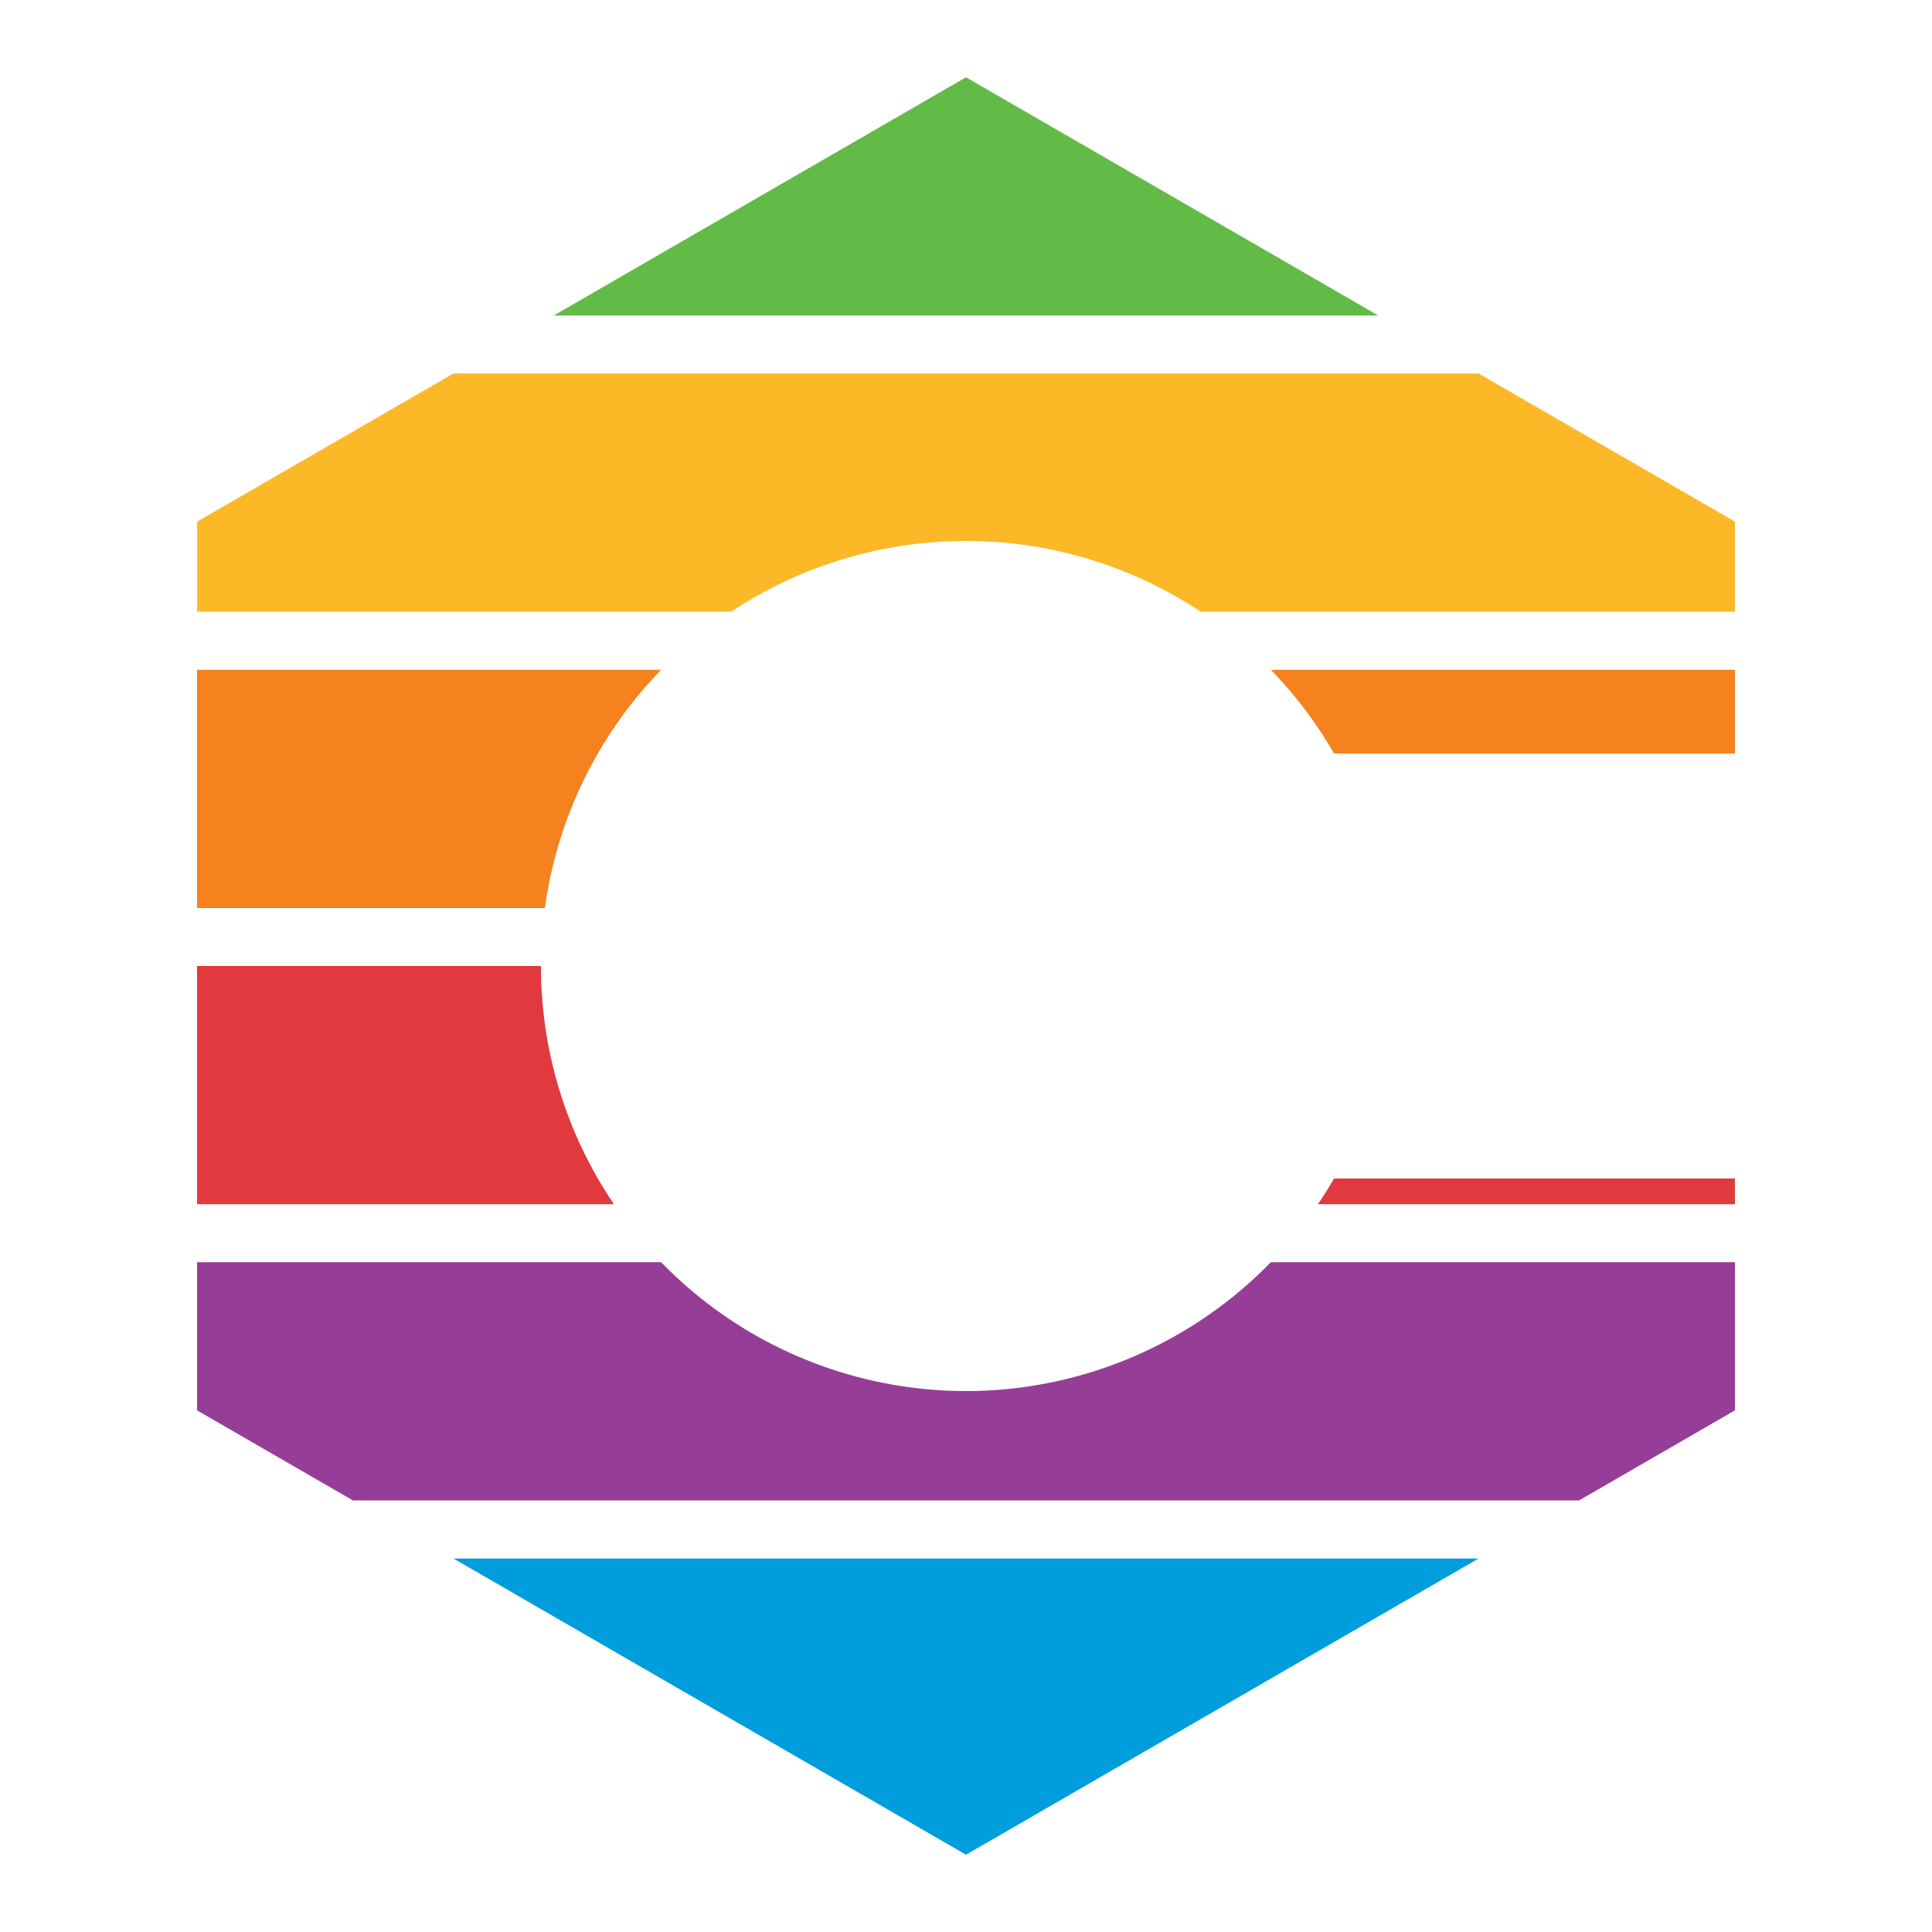
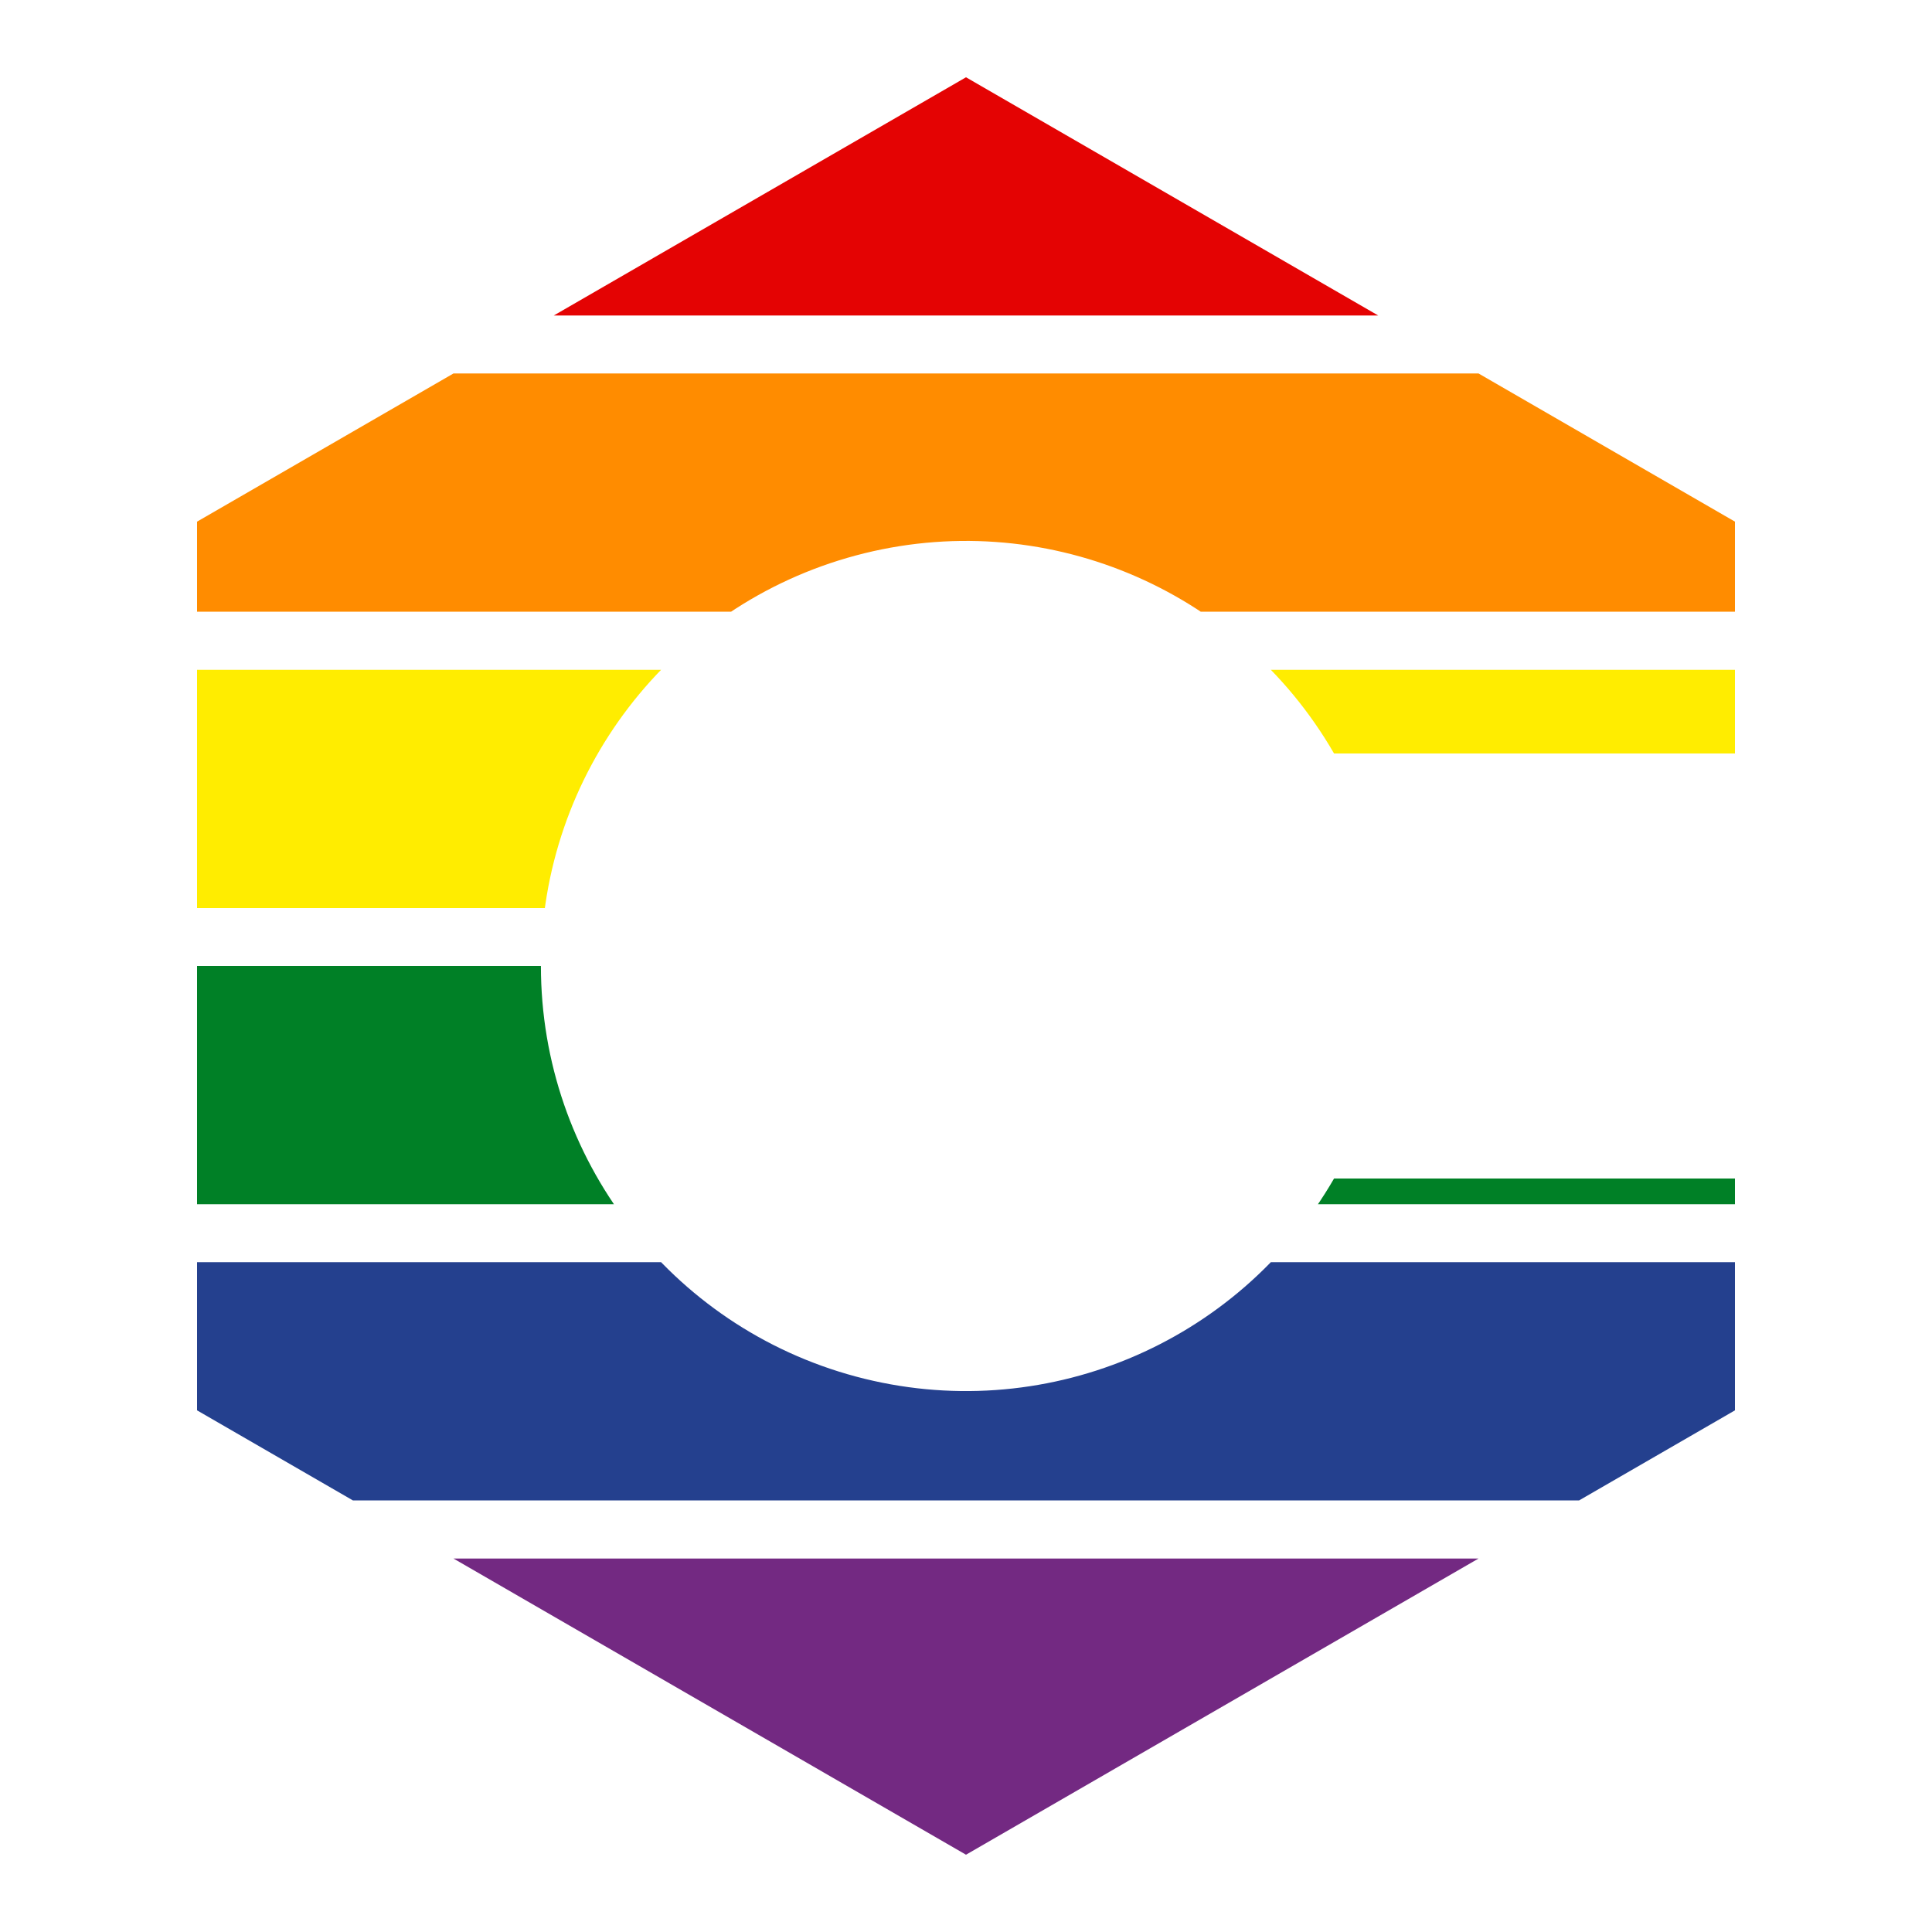
<svg xmlns="http://www.w3.org/2000/svg" viewBox="0 0 100 100" width="100" height="100" role="img" aria-label="Conductress mark">
  <defs>
    <clipPath id="pr-c">
      <path d="M89.8 27 L50 4 L10.2 27 L10.2 73 L50 96 L89.8 73 L89.8 61 L69.05 61 A22 22 0 1 1 69.05 39 L89.8 39 Z" />
    </clipPath>
  </defs>
  <g clip-path="url(#pr-c)">
-     <rect x="8" y="4.00" width="84" height="12.33" fill="#61bb46" />
-     <rect x="8" y="19.33" width="84" height="12.33" fill="#fdb827" />
-     <rect x="8" y="34.67" width="84" height="12.33" fill="#f5821f" />
-     <rect x="8" y="50.00" width="84" height="12.33" fill="#e03a3e" />
-     <rect x="8" y="65.33" width="84" height="12.33" fill="#963d97" />
-     <rect x="8" y="80.67" width="84" height="15.33" fill="#009ddc" />
+     <rect x="8" y="4.00" width="84" height="12.33" fill="#e40303" />
+     <rect x="8" y="19.33" width="84" height="12.33" fill="#ff8c00" />
+     <rect x="8" y="34.67" width="84" height="12.33" fill="#ffed00" />
+     <rect x="8" y="50.00" width="84" height="12.33" fill="#008026" />
+     <rect x="8" y="65.33" width="84" height="12.33" fill="#24408e" />
+     <rect x="8" y="80.67" width="84" height="15.33" fill="#732982" />
  </g>
</svg>
